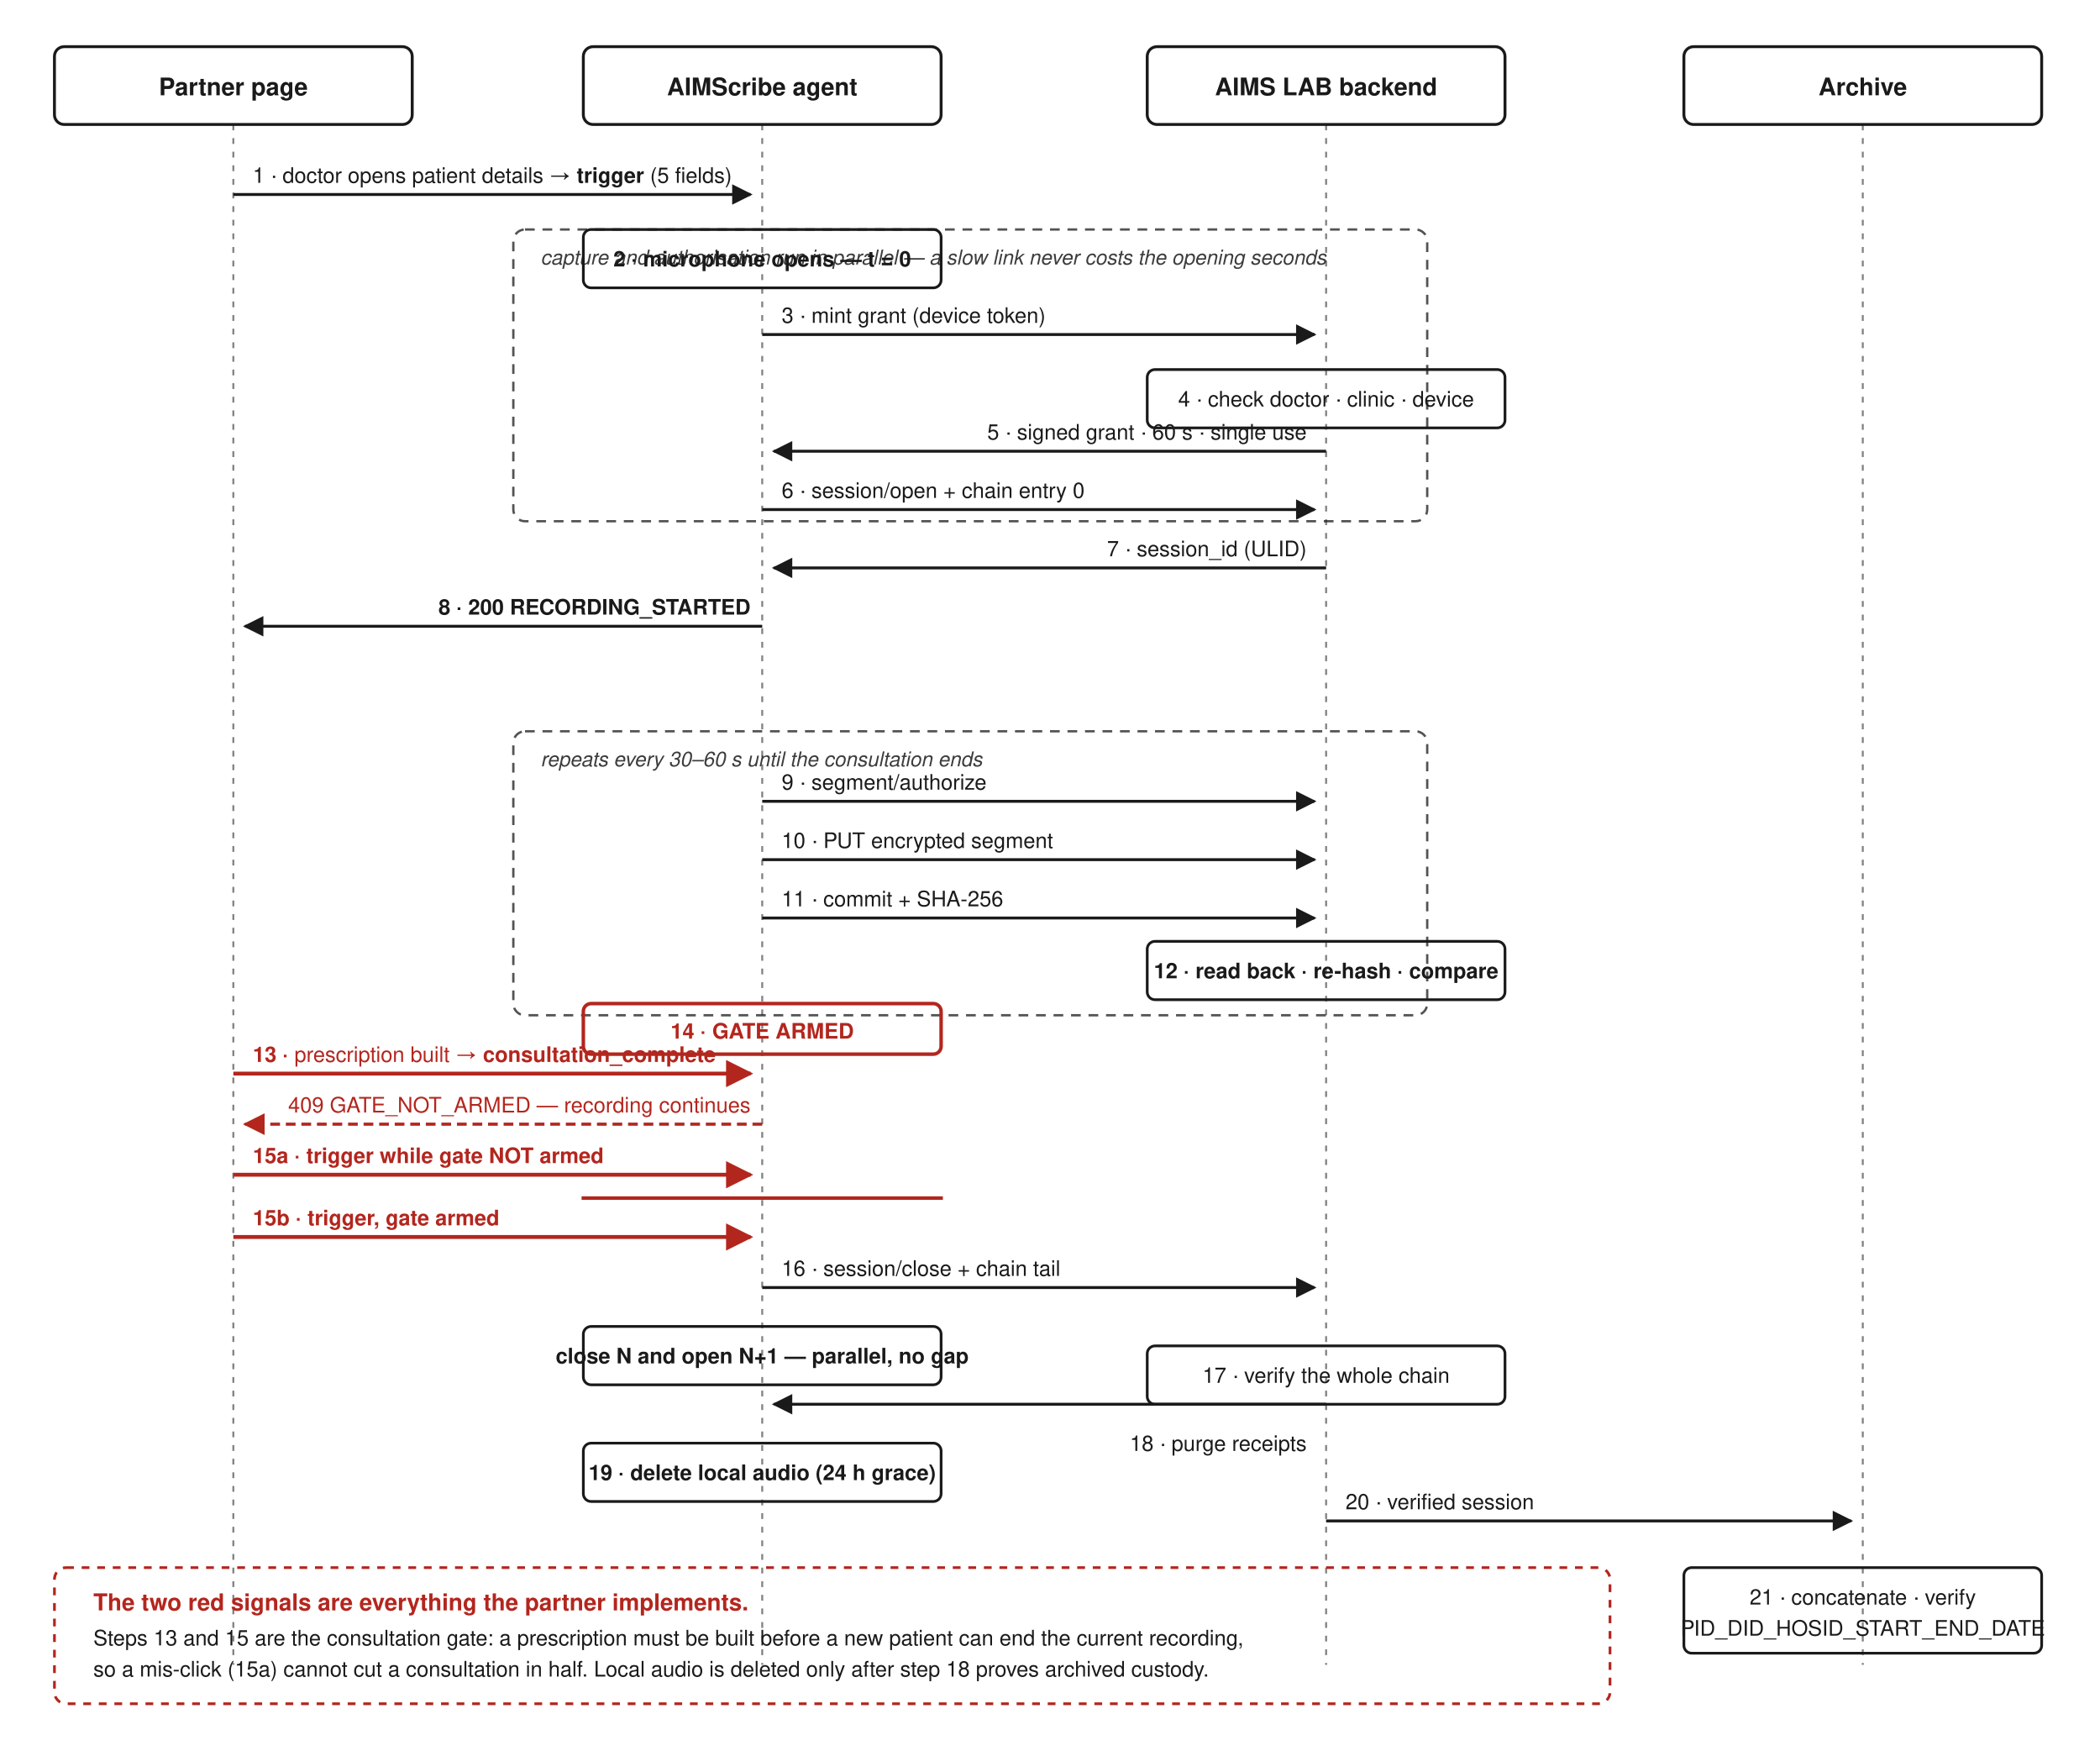
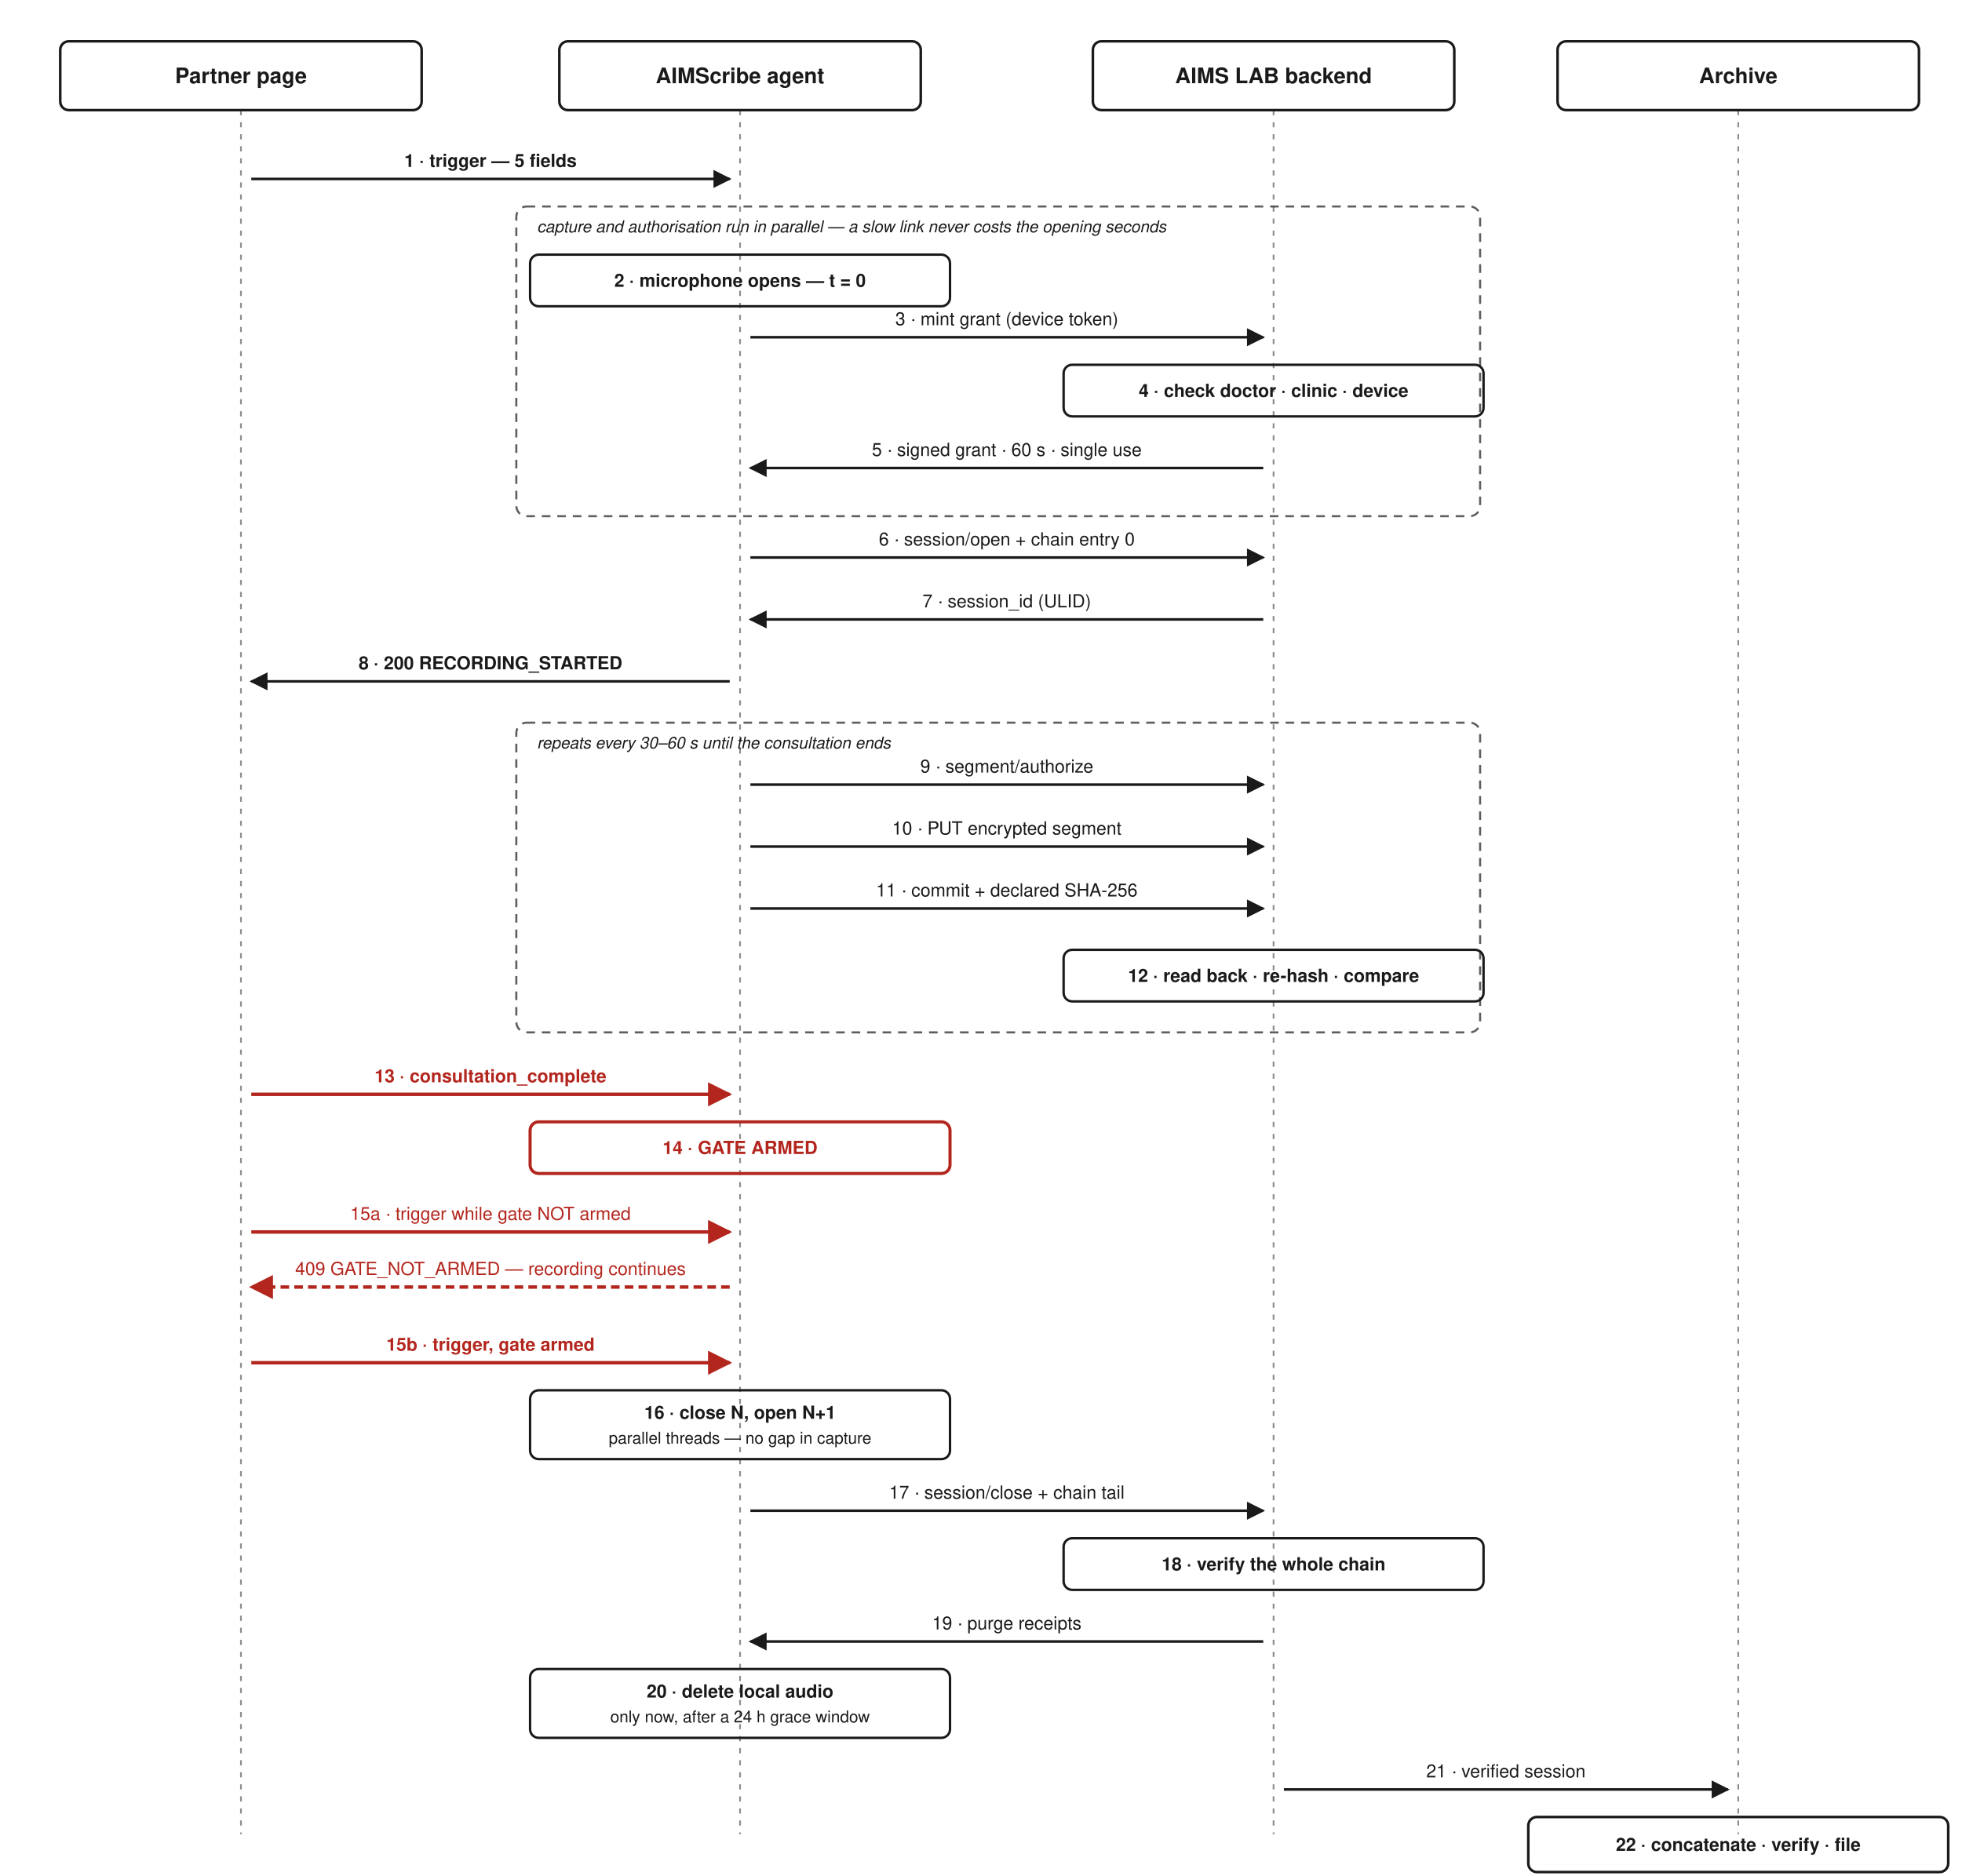
- <svg xmlns="http://www.w3.org/2000/svg" viewBox="0 0 1080 900" color="#1a1a1a" role="img" aria-label="Life of a consultation. The partner page sends a trigger; the microphone opens immediately while authorisation proceeds in parallel. Segments are sealed, uploaded and verified by server-side read-back every thirty to sixty seconds. A prescription-built flag arms the gate; until it arrives a stray trigger is refused and the recording continues. Once armed, the next trigger closes one session and opens the next on parallel threads with no gap in capture. The backend verifies the whole hash chain and issues purge receipts, and only then is local audio deleted.">
+ <svg xmlns="http://www.w3.org/2000/svg" viewBox="0 0 1140 1090" color="#1a1a1a" role="img" aria-label="Life of a consultation. The partner page sends a trigger; the microphone opens immediately while authorisation proceeds in parallel. Segments are sealed, uploaded and verified by server-side read-back every thirty to sixty seconds. A prescription-built flag arms the gate; until it arrives a stray trigger is refused and the recording continues. Once armed the next trigger closes one session and opens the next with no gap. Local audio is deleted only after the chain verifies and purge receipts are issued." font-family="Helvetica, Arial, sans-serif">
  <defs>
-     <marker id="b" viewBox="0 0 10 10" refX="9" refY="5" markerWidth="7" markerHeight="7" orient="auto-start-reverse">
+     <marker id="ar" viewBox="0 0 10 10" refX="9" refY="5" markerWidth="7" markerHeight="7" orient="auto-start-reverse">
      <path d="M0,0 L10,5 L0,10 z" fill="currentColor" />
    </marker>
-     <marker id="bc" viewBox="0 0 10 10" refX="9" refY="5" markerWidth="7" markerHeight="7" orient="auto-start-reverse">
+     <marker id="arA" viewBox="0 0 10 10" refX="9" refY="5" markerWidth="7" markerHeight="7" orient="auto-start-reverse">
      <path d="M0,0 L10,5 L0,10 z" fill="#b3261e" />
    </marker>
  </defs>
-   <g fill="none" stroke="currentColor" stroke-width="1.5">
-     <rect x="28" y="24" width="184" height="40" rx="5" />
-     <rect x="300" y="24" width="184" height="40" rx="5" />
-     <rect x="590" y="24" width="184" height="40" rx="5" />
-     <rect x="866" y="24" width="184" height="40" rx="5" />
-   </g>
-   <g font-family="Helvetica, Arial, sans-serif" font-size="12.5" font-weight="bold" fill="currentColor" text-anchor="middle">
-     <text x="120" y="49">Partner page</text>
-     <text x="392" y="49">AIMScribe agent</text>
-     <text x="682" y="49">AIMS LAB backend</text>
-     <text x="958" y="49">Archive</text>
-   </g>
-   <g stroke="currentColor" stroke-width="1" stroke-dasharray="3 4" opacity="0.55">
-     <line x1="120" y1="64" x2="120" y2="856" />
-     <line x1="392" y1="64" x2="392" y2="856" />
-     <line x1="682" y1="64" x2="682" y2="856" />
-     <line x1="958" y1="64" x2="958" y2="856" />
-   </g>
-   <g fill="none" stroke="currentColor" stroke-width="1.2" stroke-dasharray="5 4" opacity="0.75">
-     <rect x="264" y="118" width="470" height="150" rx="6" />
-   </g>
-   <text x="278" y="136" font-family="Helvetica, Arial, sans-serif" font-size="10.5" fill="currentColor" opacity="0.85" font-style="italic">capture and authorisation run in parallel — a slow link never costs the opening seconds</text>
-   <g fill="none" stroke="currentColor" stroke-width="1.2" stroke-dasharray="5 4" opacity="0.75">
-     <rect x="264" y="376" width="470" height="146" rx="6" />
-   </g>
-   <text x="278" y="394" font-family="Helvetica, Arial, sans-serif" font-size="10.5" fill="currentColor" opacity="0.85" font-style="italic">repeats every 30–60 s until the consultation ends</text>
-   <g fill="none" stroke="currentColor" stroke-width="1.5" marker-end="url(#b)">
-     <path d="M120,100 L386,100" />
-     <path d="M392,172 L676,172" />
-     <path d="M682,232 L398,232" />
-     <path d="M392,262 L676,262" />
-     <path d="M682,292 L398,292" />
-     <path d="M392,322 L126,322" />
-     <path d="M392,412 L676,412" />
-     <path d="M392,442 L676,442" />
-     <path d="M392,472 L676,472" />
-     <path d="M392,662 L676,662" />
-     <path d="M682,722 L398,722" />
-     <path d="M682,782 L952,782" />
-   </g>
-   <g fill="none" stroke="#b3261e" stroke-width="2" marker-end="url(#bc)">
-     <path d="M120,552 L386,552" />
-     <path d="M120,604 L386,604" />
-     <path d="M120,636 L386,636" />
-   </g>
-   <g fill="none" stroke="#b3261e" stroke-width="1.6" marker-end="url(#bc)" stroke-dasharray="5 3">
-     <path d="M392,578 L126,578" />
-   </g>
-   <g fill="none" stroke="currentColor" stroke-width="1.4">
-     <rect x="300" y="118" width="184" height="30" rx="4" />
-     <rect x="590" y="190" width="184" height="30" rx="4" />
-     <rect x="590" y="484" width="184" height="30" rx="4" />
-     <rect x="300" y="682" width="184" height="30" rx="4" />
-     <rect x="590" y="692" width="184" height="30" rx="4" />
-     <rect x="300" y="742" width="184" height="30" rx="4" />
-     <rect x="866" y="806" width="184" height="44" rx="4" />
-   </g>
-   <g fill="none" stroke="#b3261e" stroke-width="1.8">
-     <rect x="300" y="516" width="184" height="26" rx="4" />
-     <rect x="300" y="616" width="184" height="0.01" />
-   </g>
-   <g font-family="Helvetica, Arial, sans-serif" fill="currentColor" font-size="11">
-     <text x="130" y="94">1 · doctor opens patient details → <tspan font-weight="bold">trigger</tspan> (5 fields)</text>
-     <text x="392" y="137" text-anchor="middle" font-weight="bold">2 · microphone opens — t = 0</text>
-     <text x="402" y="166">3 · mint grant (device token)</text>
-     <text x="682" y="209" text-anchor="middle">4 · check doctor · clinic · device</text>
-     <text x="672" y="226" text-anchor="end">5 · signed grant · 60 s · single use</text>
-     <text x="402" y="256">6 · session/open + chain entry 0</text>
-     <text x="672" y="286" text-anchor="end">7 · session_id (ULID)</text>
-     <text x="386" y="316" text-anchor="end" font-weight="bold">8 · 200 RECORDING_STARTED</text>
-     <text x="402" y="406">9 · segment/authorize</text>
-     <text x="402" y="436">10 · PUT encrypted segment</text>
-     <text x="402" y="466">11 · commit + SHA-256</text>
-     <text x="682" y="503" text-anchor="middle" font-weight="bold">12 · read back · re-hash · compare</text>
-     <text x="402" y="656">16 · session/close + chain tail</text>
-     <text x="682" y="711" text-anchor="middle">17 · verify the whole chain</text>
-     <text x="672" y="716" text-anchor="end" opacity="0">.</text>
-     <text x="672" y="746" text-anchor="end">18 · purge receipts</text>
-     <text x="392" y="761" text-anchor="middle" font-weight="bold">19 · delete local audio (24 h grace)</text>
-     <text x="692" y="776">20 · verified session</text>
-     <text x="958" y="825" text-anchor="middle">21 · concatenate · verify</text>
-     <text x="958" y="841" text-anchor="middle">PID_DID_HOSID_START_END_DATE</text>
-   </g>
-   <g font-family="Helvetica, Arial, sans-serif" fill="#b3261e" font-size="11" font-weight="bold">
-     <text x="130" y="546">13 · <tspan font-weight="normal">prescription built →</tspan> consultation_complete</text>
-     <text x="392" y="534" text-anchor="middle">14 · GATE ARMED</text>
-     <text x="130" y="598">15a · trigger while gate NOT armed</text>
-     <text x="386" y="572" text-anchor="end" font-weight="normal">409 GATE_NOT_ARMED — recording continues</text>
-     <text x="130" y="630">15b · trigger, gate armed</text>
-   </g>
-   <text x="392" y="701" font-family="Helvetica, Arial, sans-serif" fill="currentColor" font-size="11" text-anchor="middle" font-weight="bold">close N and open N+1 — parallel, no gap</text>
-   <g fill="none" stroke="#b3261e" stroke-width="1.4" stroke-dasharray="4 4">
-     <rect x="28" y="806" width="800" height="70" rx="6" />
-   </g>
-   <g font-family="Helvetica, Arial, sans-serif">
-     <text x="48" y="828" font-size="12" font-weight="bold" fill="#b3261e">The two red signals are everything the partner implements.</text>
-     <text x="48" y="846" font-size="11" fill="currentColor">Steps 13 and 15 are the consultation gate: a prescription must be built before a new patient can end the current recording,</text>
-     <text x="48" y="862" font-size="11" fill="currentColor">so a mis-click (15a) cannot cut a consultation in half. Local audio is deleted only after step 18 proves archived custody.</text>
-   </g>
+   <rect x="35" y="24" width="210" height="40" rx="5" fill="none" stroke="currentColor" stroke-width="1.5" />
+   <text x="140.0" y="48.375" font-size="12.5" font-weight="600" text-anchor="middle" fill="currentColor">Partner page</text>
+   <line x1="140" y1="64" x2="140" y2="1066" stroke="currentColor" stroke-width="1" stroke-dasharray="3 4" opacity="0.5" />
+   <rect x="325" y="24" width="210" height="40" rx="5" fill="none" stroke="currentColor" stroke-width="1.5" />
+   <text x="430.0" y="48.375" font-size="12.5" font-weight="600" text-anchor="middle" fill="currentColor">AIMScribe agent</text>
+   <line x1="430" y1="64" x2="430" y2="1066" stroke="currentColor" stroke-width="1" stroke-dasharray="3 4" opacity="0.5" />
+   <rect x="635" y="24" width="210" height="40" rx="5" fill="none" stroke="currentColor" stroke-width="1.5" />
+   <text x="740.0" y="48.375" font-size="12.5" font-weight="600" text-anchor="middle" fill="currentColor">AIMS LAB backend</text>
+   <line x1="740" y1="64" x2="740" y2="1066" stroke="currentColor" stroke-width="1" stroke-dasharray="3 4" opacity="0.5" />
+   <rect x="905" y="24" width="210" height="40" rx="5" fill="none" stroke="currentColor" stroke-width="1.5" />
+   <text x="1010.0" y="48.375" font-size="12.5" font-weight="600" text-anchor="middle" fill="currentColor">Archive</text>
+   <line x1="1010" y1="64" x2="1010" y2="1066" stroke="currentColor" stroke-width="1" stroke-dasharray="3 4" opacity="0.5" />
+   <path d="M146,104 L424,104" fill="none" stroke="currentColor" stroke-width="1.5" marker-end="url(#ar)" />
+   <text x="285.0" y="97" font-size="10.5" font-weight="600" text-anchor="middle" fill="currentColor">1 · trigger — 5 fields</text>
+   <rect x="300" y="120" width="560" height="180" rx="6" fill="none" stroke="currentColor" stroke-width="1.2" stroke-dasharray="5 4" opacity="0.7" />
+   <text x="312" y="135" font-size="9.5" font-style="italic" fill="currentColor">capture and authorisation run in parallel — a slow link never costs the opening seconds</text>
+   <rect x="308" y="148" width="244" height="30" rx="5" fill="none" stroke="currentColor" stroke-width="1.4" />
+   <text x="430.0" y="166.675" font-size="10.5" font-weight="600" text-anchor="middle" fill="currentColor">2 · microphone opens — t = 0</text>
+   <path d="M436,196 L734,196" fill="none" stroke="currentColor" stroke-width="1.5" marker-end="url(#ar)" />
+   <text x="585.0" y="189" font-size="10.5" text-anchor="middle" fill="currentColor">3 · mint grant (device token)</text>
+   <rect x="618" y="212" width="244" height="30" rx="5" fill="none" stroke="currentColor" stroke-width="1.4" />
+   <text x="740.0" y="230.675" font-size="10.5" font-weight="600" text-anchor="middle" fill="currentColor">4 · check doctor · clinic · device</text>
+   <path d="M734,272 L436,272" fill="none" stroke="currentColor" stroke-width="1.5" marker-end="url(#ar)" />
+   <text x="585.0" y="265" font-size="10.5" text-anchor="middle" fill="currentColor">5 · signed grant · 60 s · single use</text>
+   <path d="M436,324 L734,324" fill="none" stroke="currentColor" stroke-width="1.5" marker-end="url(#ar)" />
+   <text x="585.0" y="317" font-size="10.5" text-anchor="middle" fill="currentColor">6 · session/open + chain entry 0</text>
+   <path d="M734,360 L436,360" fill="none" stroke="currentColor" stroke-width="1.5" marker-end="url(#ar)" />
+   <text x="585.0" y="353" font-size="10.5" text-anchor="middle" fill="currentColor">7 · session_id (ULID)</text>
+   <path d="M424,396 L146,396" fill="none" stroke="currentColor" stroke-width="1.5" marker-end="url(#ar)" />
+   <text x="285.0" y="389" font-size="10.5" font-weight="600" text-anchor="middle" fill="currentColor">8 · 200 RECORDING_STARTED</text>
+   <rect x="300" y="420" width="560" height="180" rx="6" fill="none" stroke="currentColor" stroke-width="1.2" stroke-dasharray="5 4" opacity="0.7" />
+   <text x="312" y="435" font-size="9.5" font-style="italic" fill="currentColor">repeats every 30–60 s until the consultation ends</text>
+   <path d="M436,456 L734,456" fill="none" stroke="currentColor" stroke-width="1.5" marker-end="url(#ar)" />
+   <text x="585.0" y="449" font-size="10.5" text-anchor="middle" fill="currentColor">9 · segment/authorize</text>
+   <path d="M436,492 L734,492" fill="none" stroke="currentColor" stroke-width="1.5" marker-end="url(#ar)" />
+   <text x="585.0" y="485" font-size="10.5" text-anchor="middle" fill="currentColor">10 · PUT encrypted segment</text>
+   <path d="M436,528 L734,528" fill="none" stroke="currentColor" stroke-width="1.5" marker-end="url(#ar)" />
+   <text x="585.0" y="521" font-size="10.5" text-anchor="middle" fill="currentColor">11 · commit + declared SHA-256</text>
+   <rect x="618" y="552" width="244" height="30" rx="5" fill="none" stroke="currentColor" stroke-width="1.4" />
+   <text x="740.0" y="570.675" font-size="10.5" font-weight="600" text-anchor="middle" fill="currentColor">12 · read back · re-hash · compare</text>
+   <path d="M146,636 L424,636" fill="none" stroke="#b3261e" stroke-width="2" marker-end="url(#arA)" />
+   <text x="285.0" y="629" font-size="10.5" font-weight="600" text-anchor="middle" fill="#b3261e">13 · consultation_complete</text>
+   <rect x="308" y="652" width="244" height="30" rx="5" fill="none" stroke="#b3261e" stroke-width="1.8" />
+   <text x="430.0" y="670.675" font-size="10.5" font-weight="600" text-anchor="middle" fill="#b3261e">14 · GATE ARMED</text>
+   <path d="M146,716 L424,716" fill="none" stroke="#b3261e" stroke-width="2" marker-end="url(#arA)" />
+   <text x="285.0" y="709" font-size="10.5" text-anchor="middle" fill="#b3261e">15a · trigger while gate NOT armed</text>
+   <path d="M424,748 L146,748" fill="none" stroke="#b3261e" stroke-width="2" stroke-dasharray="5 3" marker-end="url(#arA)" />
+   <text x="285.0" y="741" font-size="10.5" text-anchor="middle" fill="#b3261e">409 GATE_NOT_ARMED — recording continues</text>
+   <path d="M146,792 L424,792" fill="none" stroke="#b3261e" stroke-width="2" marker-end="url(#arA)" />
+   <text x="285.0" y="785" font-size="10.5" font-weight="600" text-anchor="middle" fill="#b3261e">15b · trigger, gate armed</text>
+   <rect x="308" y="808" width="244" height="40" rx="5" fill="none" stroke="currentColor" stroke-width="1.4" />
+   <text x="430.0" y="824.57" font-size="10.5" font-weight="600" text-anchor="middle" fill="currentColor">16 · close N, open N+1</text>
+   <text x="430.0" y="839.02" font-size="9.5" text-anchor="middle" fill="currentColor">parallel threads — no gap in capture</text>
+   <path d="M436,878 L734,878" fill="none" stroke="currentColor" stroke-width="1.5" marker-end="url(#ar)" />
+   <text x="585.0" y="871" font-size="10.5" text-anchor="middle" fill="currentColor">17 · session/close + chain tail</text>
+   <rect x="618" y="894" width="244" height="30" rx="5" fill="none" stroke="currentColor" stroke-width="1.4" />
+   <text x="740.0" y="912.675" font-size="10.5" font-weight="600" text-anchor="middle" fill="currentColor">18 · verify the whole chain</text>
+   <path d="M734,954 L436,954" fill="none" stroke="currentColor" stroke-width="1.5" marker-end="url(#ar)" />
+   <text x="585.0" y="947" font-size="10.5" text-anchor="middle" fill="currentColor">19 · purge receipts</text>
+   <rect x="308" y="970" width="244" height="40" rx="5" fill="none" stroke="currentColor" stroke-width="1.4" />
+   <text x="430.0" y="986.57" font-size="10.5" font-weight="600" text-anchor="middle" fill="currentColor">20 · delete local audio</text>
+   <text x="430.0" y="1001.02" font-size="9.5" text-anchor="middle" fill="currentColor">only now, after a 24 h grace window</text>
+   <path d="M746,1040 L1004,1040" fill="none" stroke="currentColor" stroke-width="1.5" marker-end="url(#ar)" />
+   <text x="875.0" y="1033" font-size="10.5" text-anchor="middle" fill="currentColor">21 · verified session</text>
+   <rect x="888" y="1056" width="244" height="32" rx="5" fill="none" stroke="currentColor" stroke-width="1.5" />
+   <text x="1010.0" y="1075.675" font-size="10.5" font-weight="600" text-anchor="middle" fill="currentColor">22 · concatenate · verify · file</text>
</svg>
